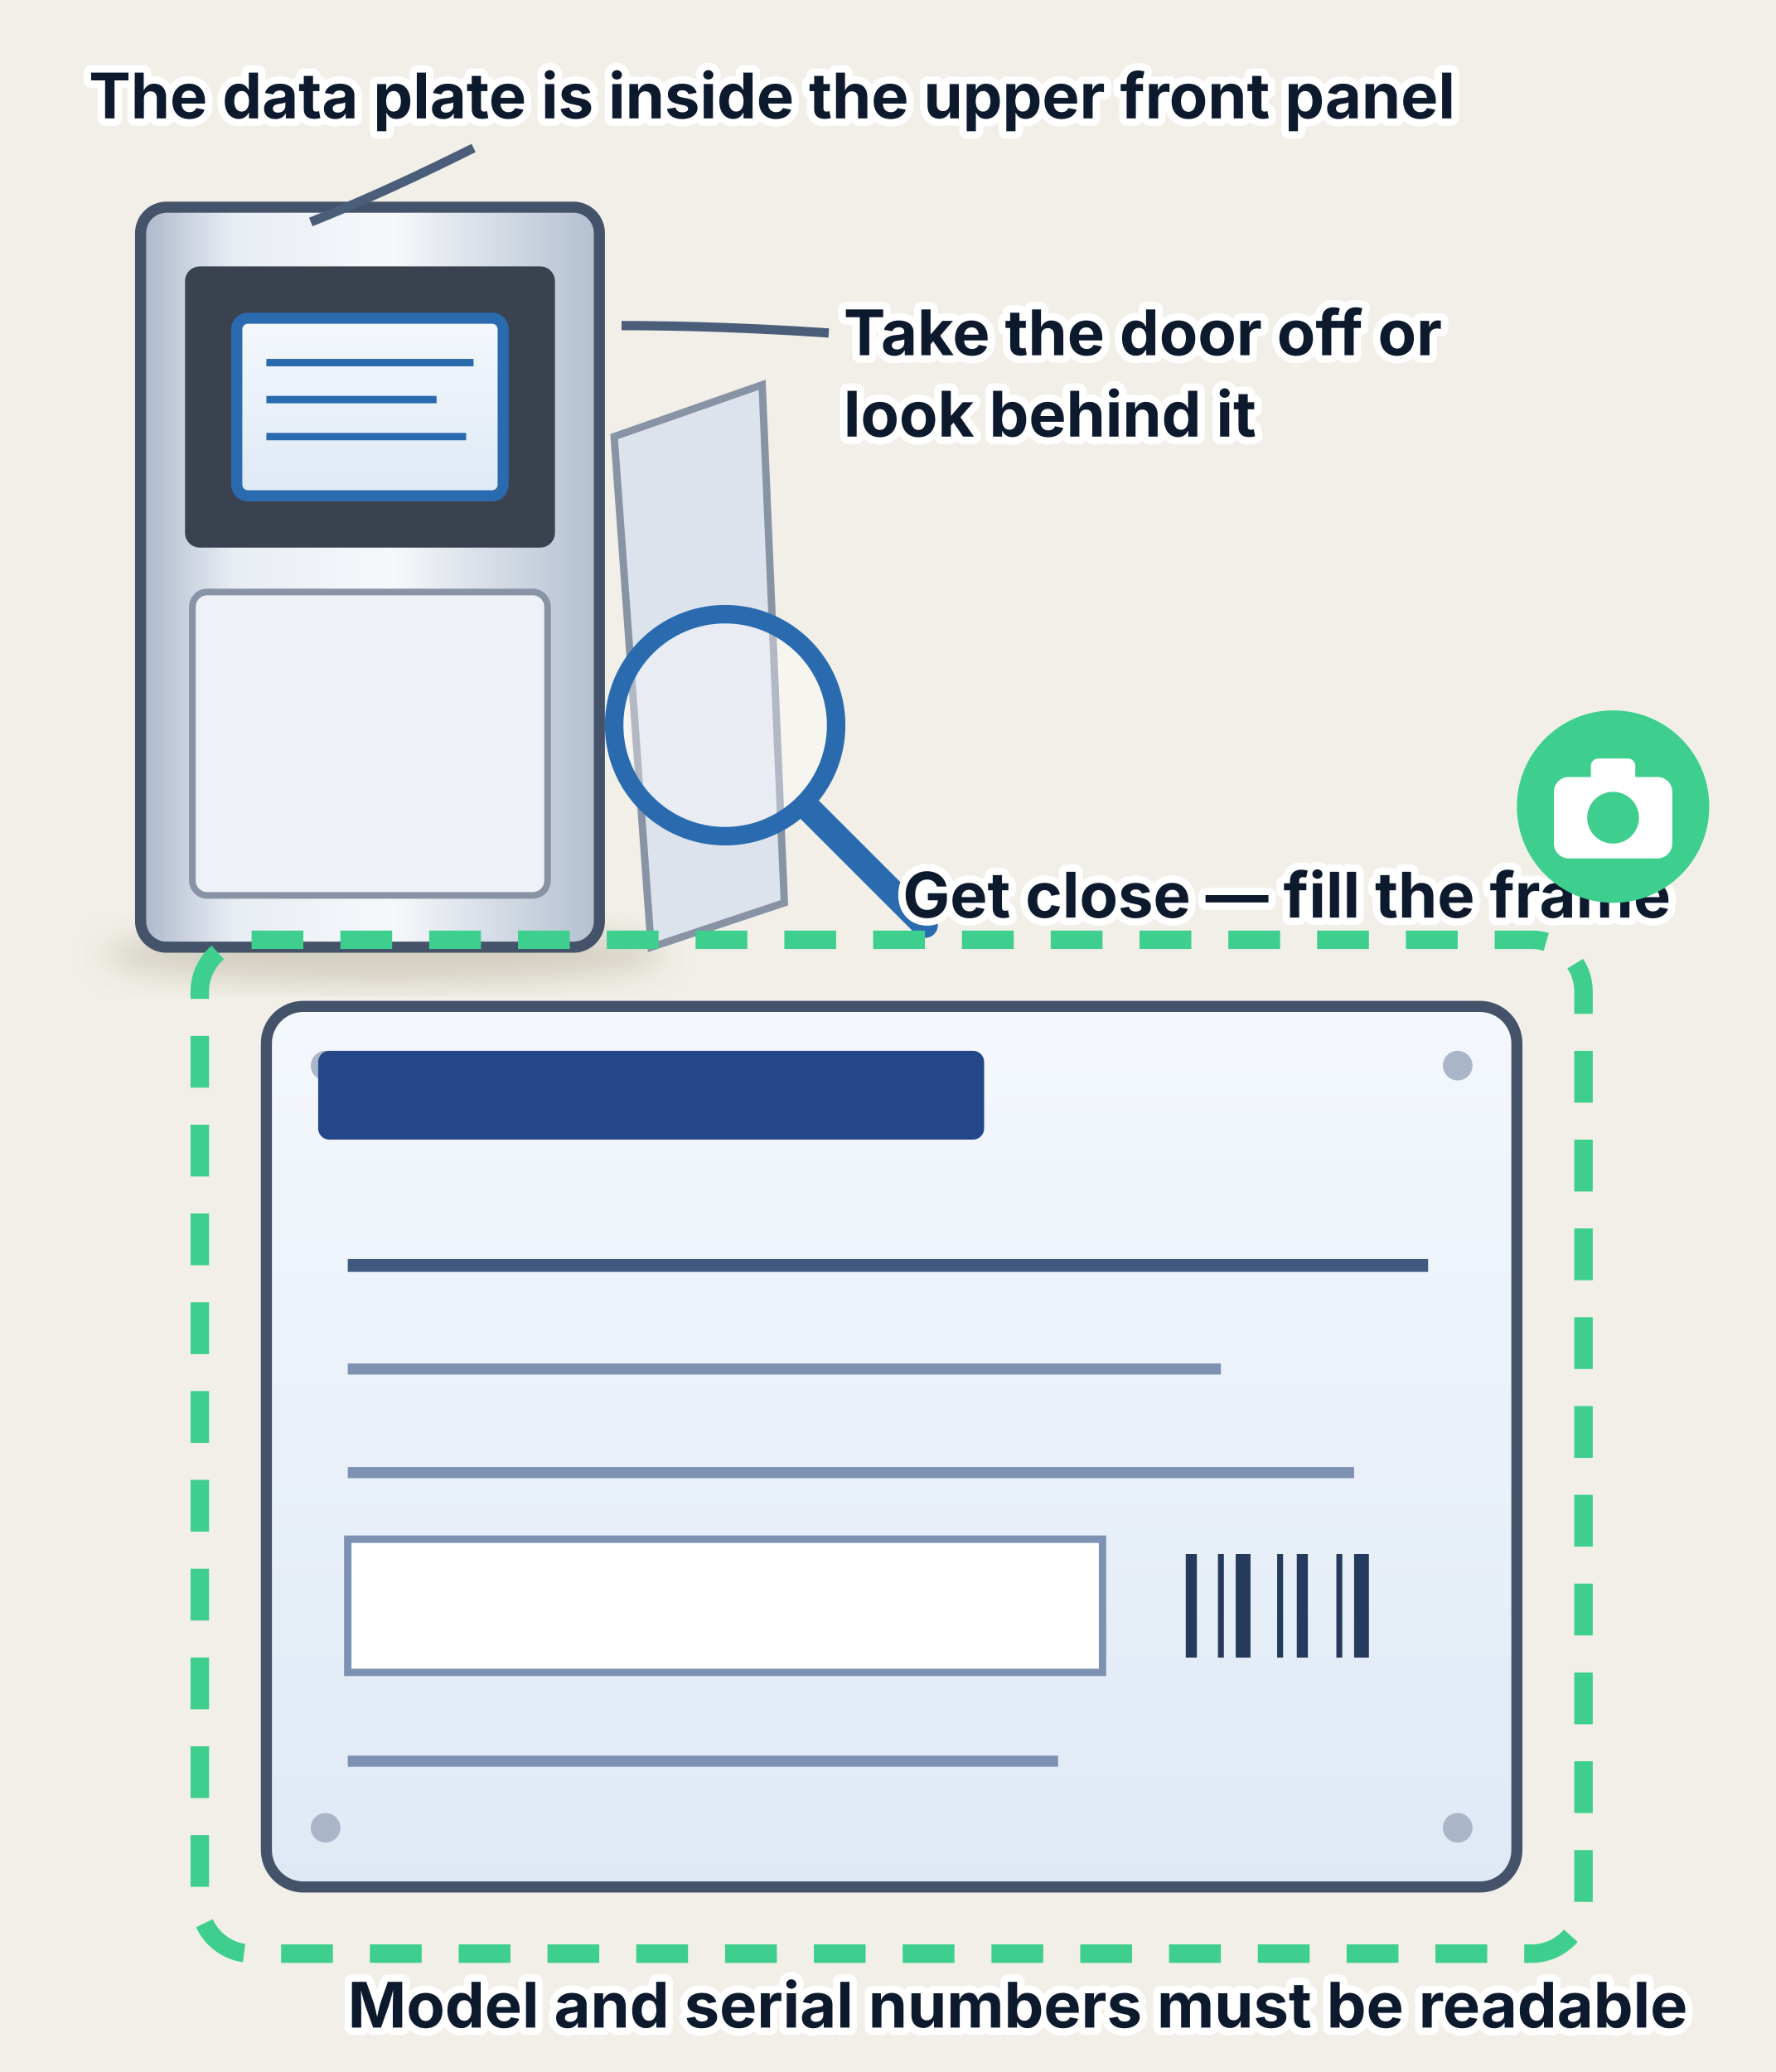
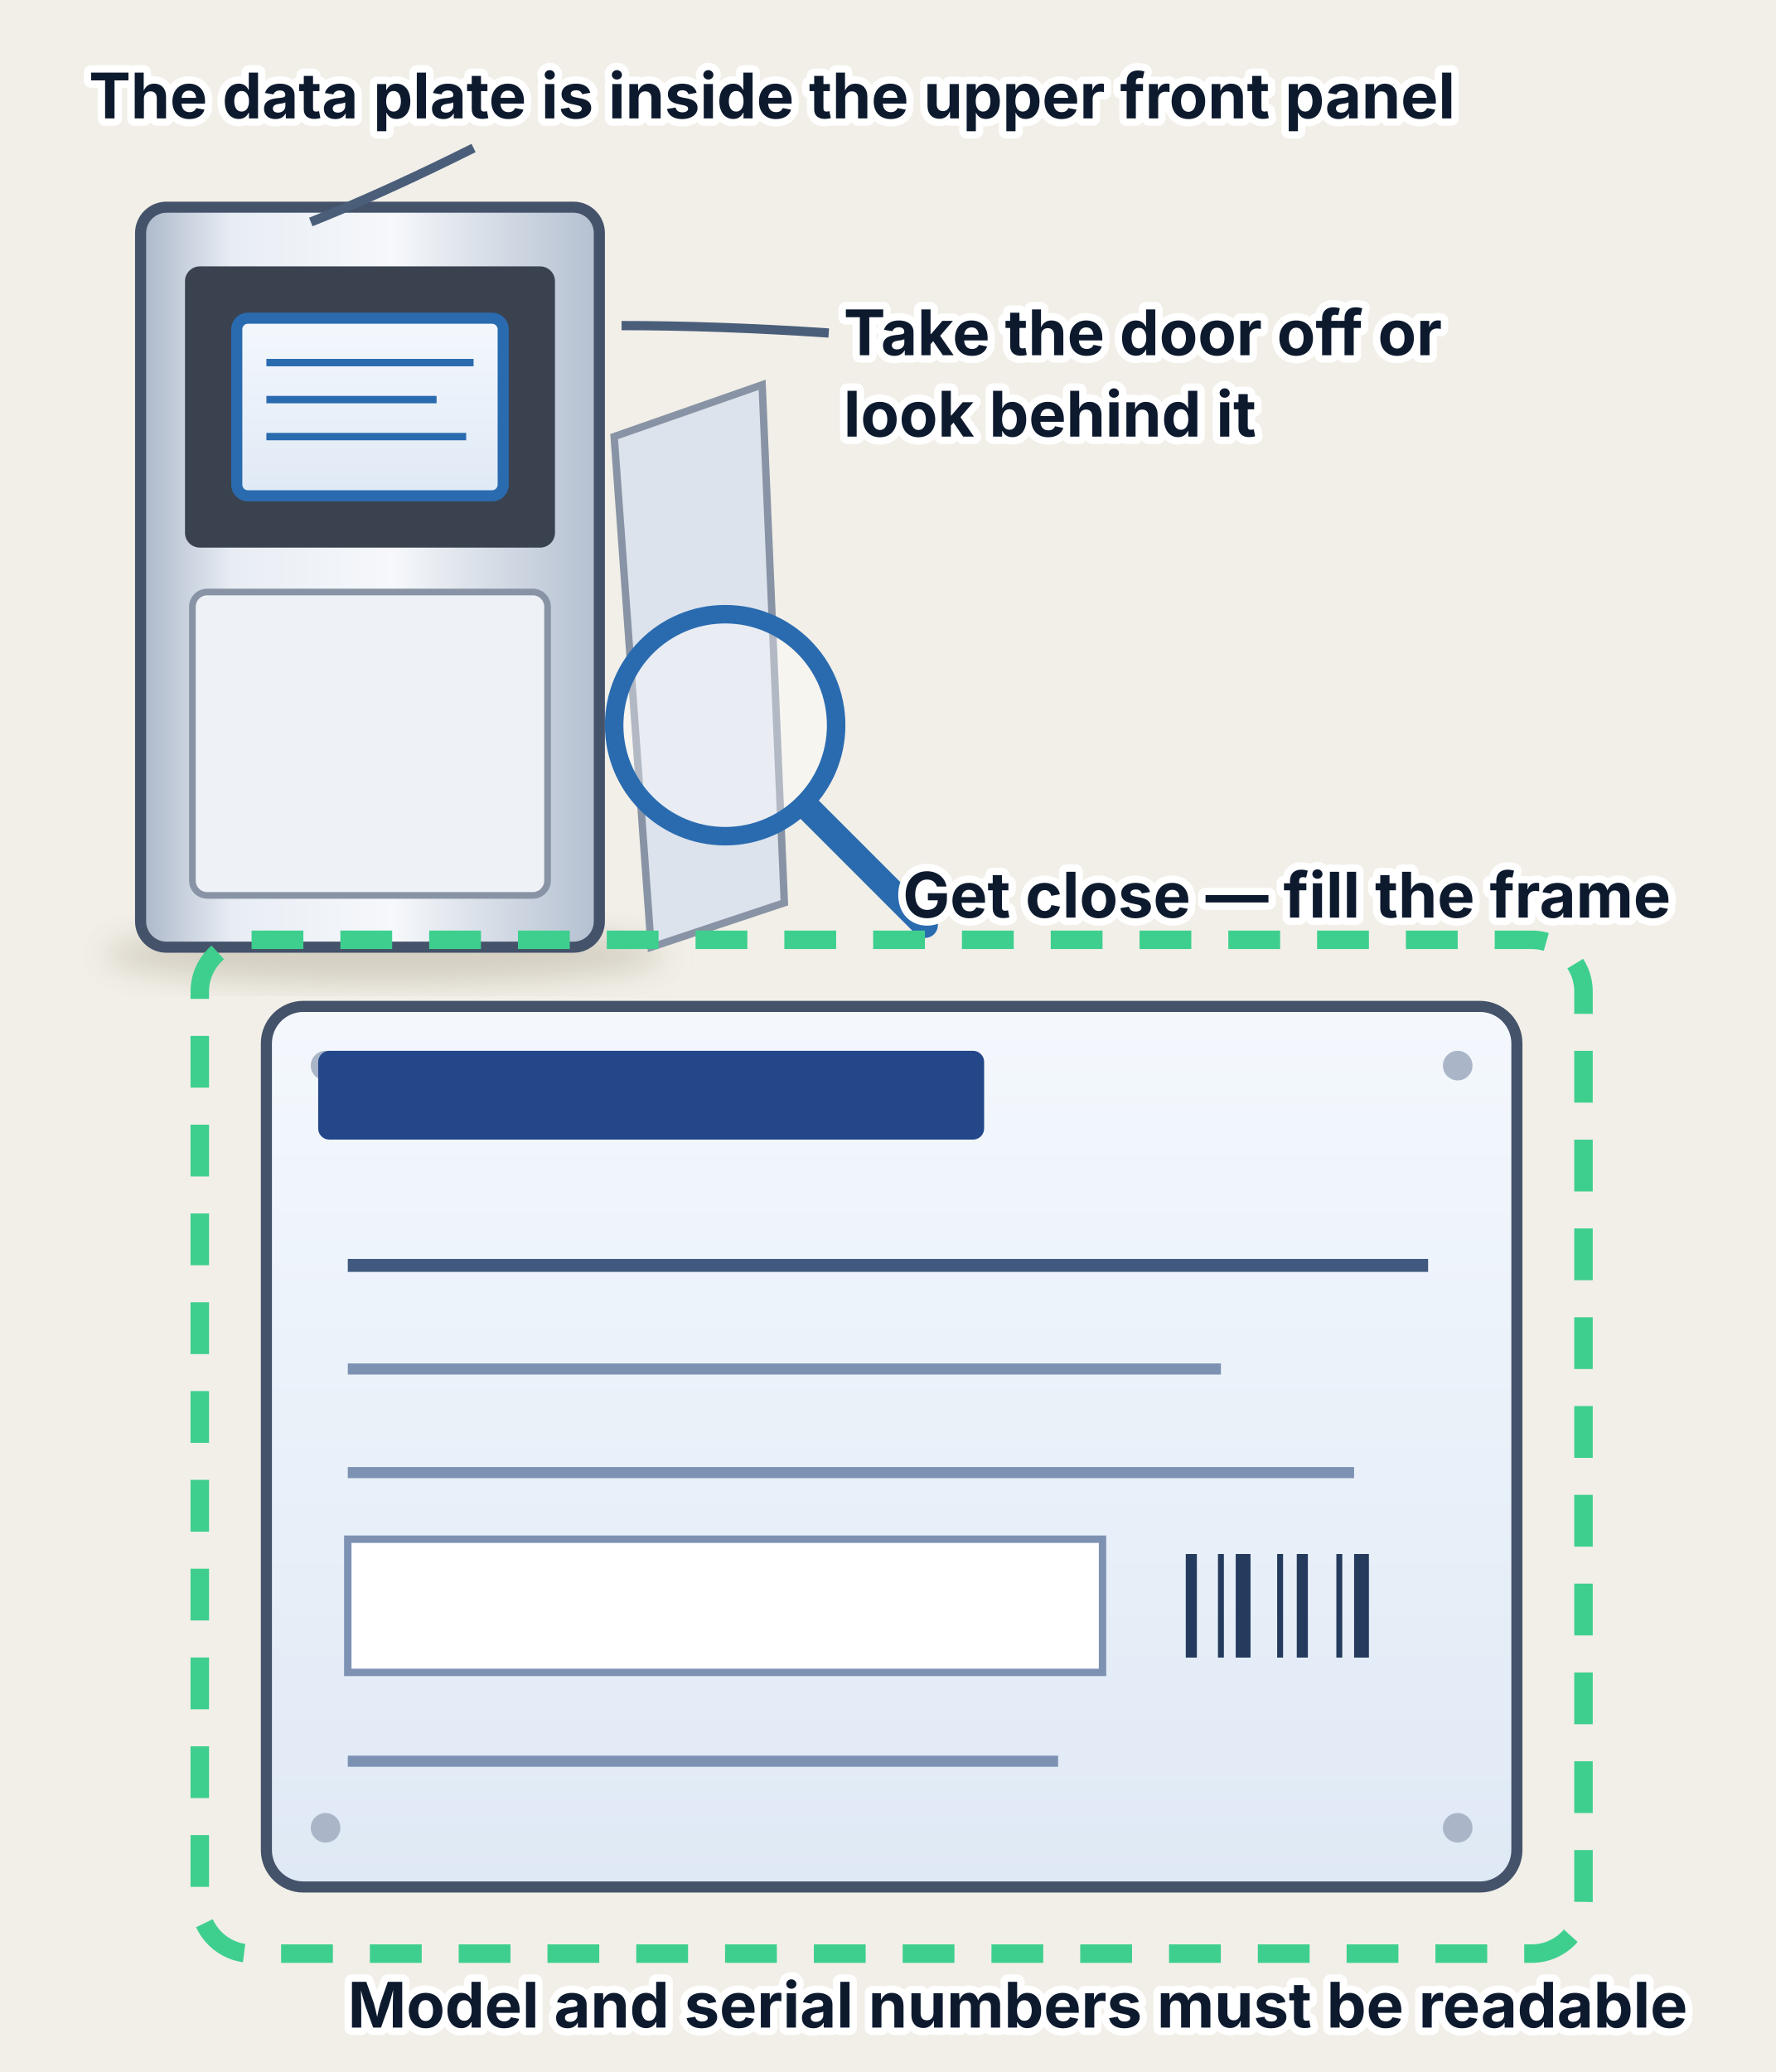
<svg xmlns="http://www.w3.org/2000/svg" viewBox="0 0 480 560" font-family="Inter, -apple-system, sans-serif">
  <defs>
    <linearGradient id="npcab" x1="0" y1="0" x2="1" y2="0">
      <stop offset="0" stop-color="#aab6c8" />
      <stop offset="0.2" stop-color="#e8edf4" />
      <stop offset="0.55" stop-color="#f6f8fb" />
      <stop offset="1" stop-color="#b3bfd0" />
    </linearGradient>
    <linearGradient id="npplate" x1="0" y1="0" x2="0" y2="1">
      <stop offset="0" stop-color="#f4f8fd" />
      <stop offset="1" stop-color="#dfe9f5" />
    </linearGradient>
    <filter id="npsoft" x="-20%" y="-20%" width="140%" height="140%">
      <feGaussianBlur stdDeviation="4" />
    </filter>
  </defs>
  <rect x="0" y="0" width="480" height="560" fill="#f2efe8" />
  <ellipse cx="104" cy="258" rx="76" ry="8" fill="#8d8468" opacity="0.3" filter="url(#npsoft)" />
  <rect x="38" y="56" width="124" height="200" rx="7" fill="url(#npcab)" stroke="#44526a" stroke-width="3" />
  <rect x="50" y="72" width="100" height="76" rx="4" fill="#3a4250" />
  <rect x="64" y="86" width="72" height="48" rx="3" fill="url(#npplate)" stroke="#2a6bb0" stroke-width="3" />
  <g stroke="#2a6bb0" stroke-width="2">
    <line x1="72" y1="98" x2="128" y2="98" />
    <line x1="72" y1="108" x2="118" y2="108" />
    <line x1="72" y1="118" x2="126" y2="118" />
  </g>
  <path d="M166 118 L206 104 L212 244 L176 256 Z" fill="#dde3ec" stroke="#8894a5" stroke-width="2" />
  <rect x="52" y="160" width="96" height="82" rx="4" fill="#eef1f6" stroke="#8894a5" stroke-width="1.8" />
  <circle cx="196" cy="196" r="30" fill="#ffffff" opacity="0.35" />
  <circle cx="196" cy="196" r="30" fill="none" stroke="#2a6bb0" stroke-width="5" />
  <line x1="218" y1="218" x2="250" y2="250" stroke="#2a6bb0" stroke-width="7" stroke-linecap="round" />
  <rect x="72" y="272" width="338" height="238" rx="10" fill="url(#npplate)" stroke="#44526a" stroke-width="3" />
  <circle cx="88" cy="288" r="4" fill="#aab6c8" />
  <circle cx="394" cy="288" r="4" fill="#aab6c8" />
  <circle cx="88" cy="494" r="4" fill="#aab6c8" />
  <circle cx="394" cy="494" r="4" fill="#aab6c8" />
  <rect x="86" y="284" width="180" height="24" rx="3" fill="#24478a" />
  <g stroke="#41597e" stroke-width="3.5">
    <line x1="94" y1="342" x2="386" y2="342" />
  </g>
  <g stroke="#7d92b3" stroke-width="3">
    <line x1="94" y1="370" x2="330" y2="370" />
    <line x1="94" y1="398" x2="366" y2="398" />
  </g>
  <rect x="94" y="416" width="204" height="36" fill="#ffffff" stroke="#7d92b3" stroke-width="2" />
  <g stroke="#243b5e">
    <line x1="322" y1="420" x2="322" y2="448" stroke-width="3" />
    <line x1="330" y1="420" x2="330" y2="448" stroke-width="1.6" />
    <line x1="336" y1="420" x2="336" y2="448" stroke-width="4" />
    <line x1="346" y1="420" x2="346" y2="448" stroke-width="1.6" />
    <line x1="352" y1="420" x2="352" y2="448" stroke-width="3" />
    <line x1="362" y1="420" x2="362" y2="448" stroke-width="1.6" />
    <line x1="368" y1="420" x2="368" y2="448" stroke-width="4" />
  </g>
  <line x1="94" y1="476" x2="286" y2="476" stroke="#7d92b3" stroke-width="3" />
  <rect x="54" y="254" width="374" height="274" rx="14" fill="none" stroke="#3ecf8e" stroke-width="5" stroke-dasharray="14 10" />
  <g font-size="17" font-weight="700" fill="#0d1a2e" stroke="#ffffff" stroke-width="4" paint-order="stroke" stroke-linejoin="round">
    <text x="24" y="32">The data plate is inside the upper front panel</text>
    <text x="228" y="96">Take the door off or</text>
    <text x="228" y="118">look behind it</text>
    <text x="244" y="248">Get close — fill the frame</text>
    <text x="94" y="548">Model and serial numbers must be readable</text>
  </g>
  <g stroke="#4a5e7a" stroke-width="2.5" fill="none">
    <path d="M224 90 q-30 -2 -56 -2" />
    <path d="M128 40 q-24 12 -44 20" />
  </g>
-   <g transform="translate(410,192)">
-     <circle cx="26" cy="26" r="26" fill="#3ecf8e" />
-     <rect x="10" y="18" width="32" height="22" rx="4" fill="#ffffff" />
-     <circle cx="26" cy="29" r="7" fill="#3ecf8e" />
-     <rect x="20" y="13" width="12" height="7" rx="2" fill="#ffffff" />
-   </g>
</svg>
